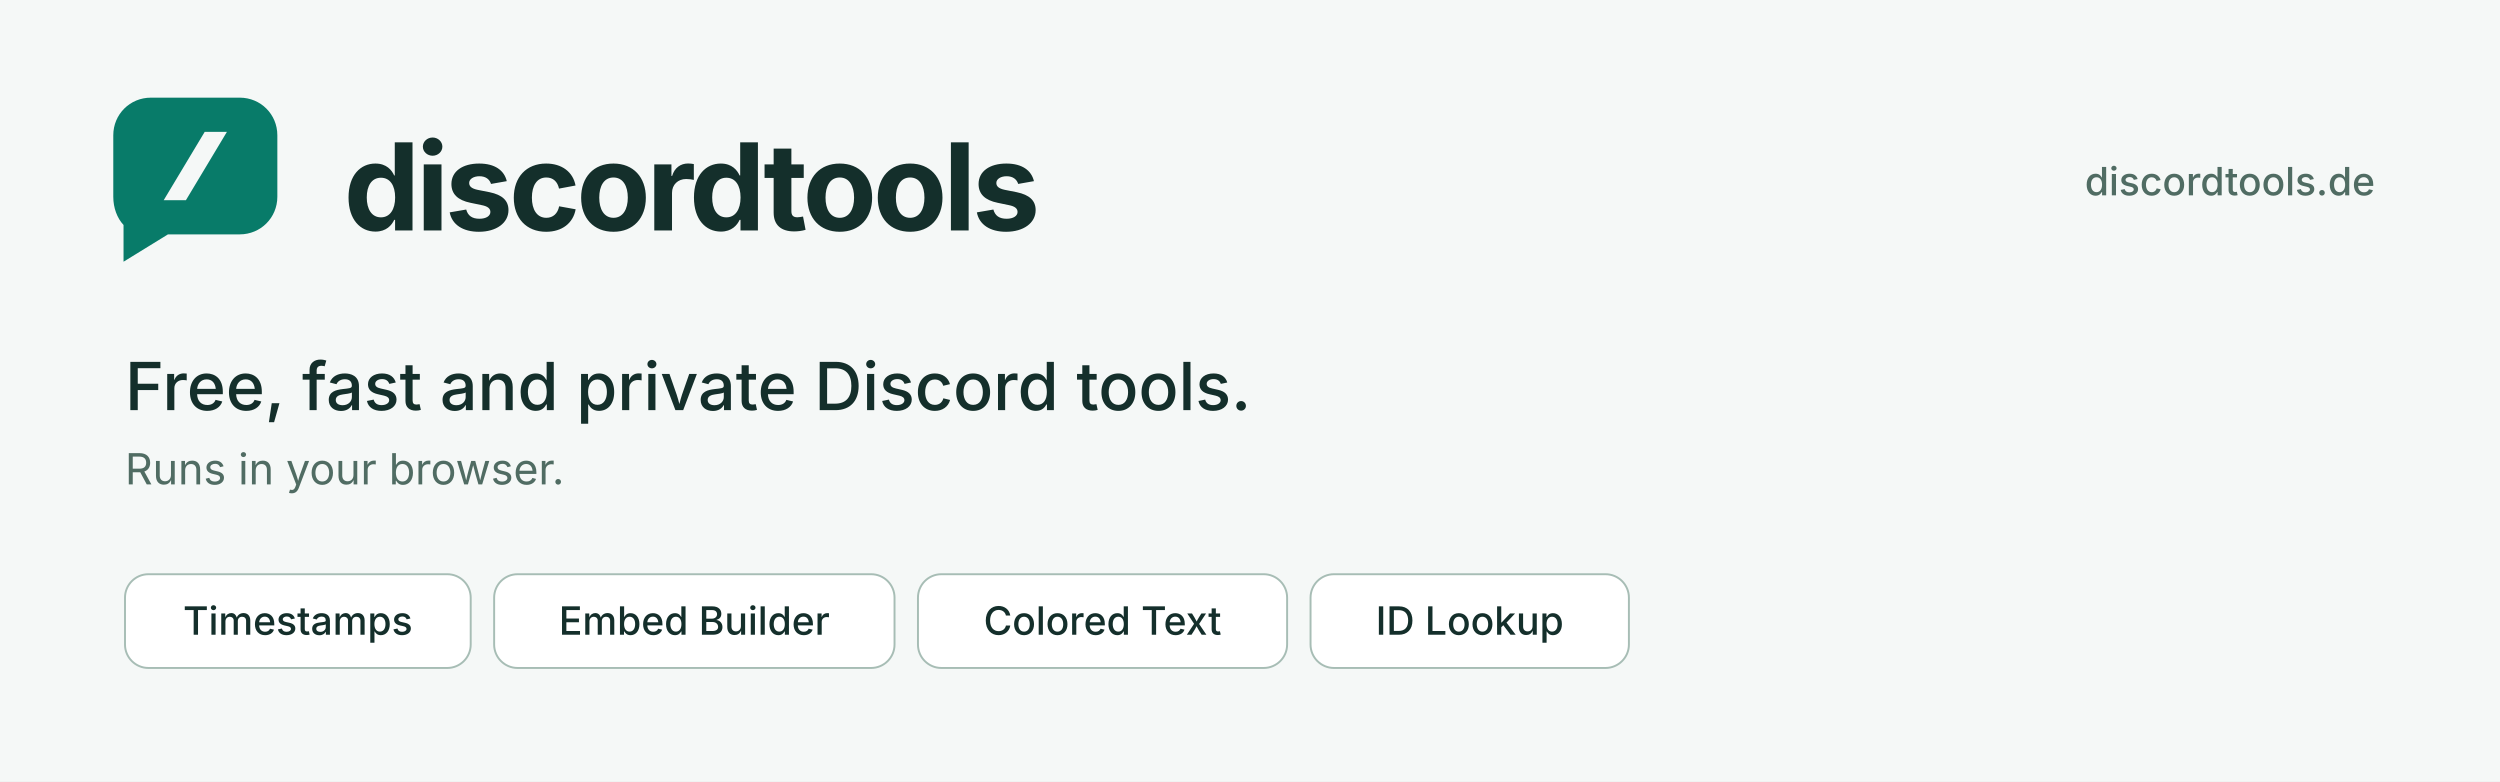
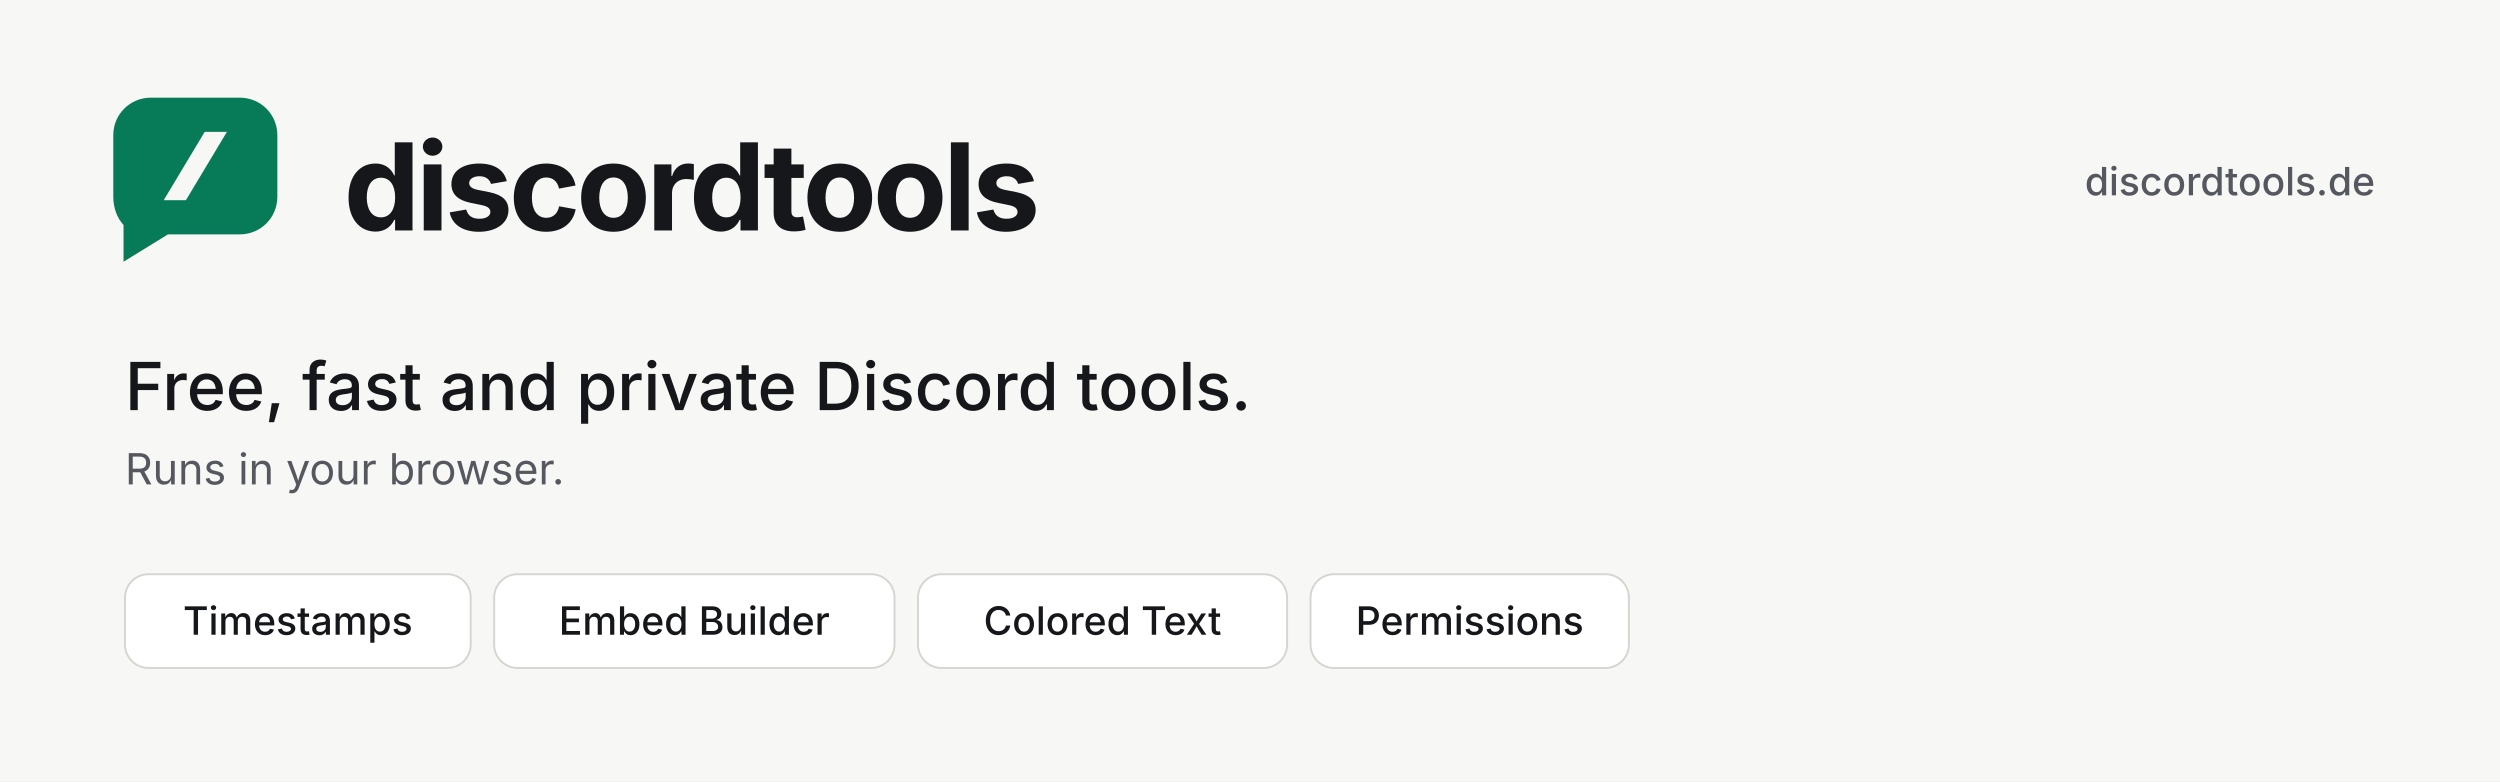
<svg xmlns="http://www.w3.org/2000/svg" width="1280" height="400" viewBox="0 0 1280 400" role="img" aria-labelledby="title desc">
-   <rect width="1280" height="400" fill="#F5F8F7" />
-   <path transform="translate(44 36) scale(0.21875)" fill="#087B69" fill-rule="evenodd" d="M152 64H360C409 64 448 103 448 152V296C448 345 409 384 360 384H192L88 448V362C73 346 64 322 64 296V152C64 103 103 64 152 64ZM278 144L182 304H234L330 144Z" />
+   <rect width="1280" height="400" fill="#F7F7F5" />
+   <path transform="translate(44 36) scale(0.21875)" fill="#077A57" fill-rule="evenodd" d="M152 64H360C409 64 448 103 448 152V296C448 345 409 384 360 384H192L88 448V362C73 346 64 322 64 296V152C64 103 103 64 152 64ZM278 144L182 304H234L330 144Z" />
  <g font-family="Inter, system-ui, sans-serif">
-     <text x="176" y="118" fill="#142F2B" font-size="62" font-weight="700" letter-spacing="-2">discordtools</text>
-     <text x="1216" y="100" fill="#506C63" font-size="20" font-weight="500" text-anchor="end">discordtools.de</text>
-     <text x="64" y="210" fill="#142F2B" font-size="34" font-weight="500">Free, fast and private Discord tools.</text>
-     <text x="64" y="248" fill="#506C63" font-size="22" font-weight="400">Runs in your browser.</text>
-     <rect x="64" y="294" width="177" height="48" rx="12" fill="#FFFFFF" stroke="#A7BDB5" />
-     <text x="152.5" y="325" fill="#142F2B" font-size="20" font-weight="500" text-anchor="middle">Timestamps</text>
-     <rect x="253" y="294" width="205" height="48" rx="12" fill="#FFFFFF" stroke="#A7BDB5" />
-     <text x="355.5" y="325" fill="#142F2B" font-size="20" font-weight="500" text-anchor="middle">Embed Builder</text>
-     <rect x="470" y="294" width="189" height="48" rx="12" fill="#FFFFFF" stroke="#A7BDB5" />
-     <text x="564.5" y="325" fill="#142F2B" font-size="20" font-weight="500" text-anchor="middle">Colored Text</text>
-     <rect x="671" y="294" width="163" height="48" rx="12" fill="#FFFFFF" stroke="#A7BDB5" />
-     <text x="752.5" y="325" fill="#142F2B" font-size="20" font-weight="500" text-anchor="middle">ID Lookup</text>
+     <text x="176" y="118" fill="#16171A" font-size="62" font-weight="700" letter-spacing="-2">discordtools</text>
+     <text x="1216" y="100" fill="#55585F" font-size="20" font-weight="500" text-anchor="end">discordtools.de</text>
+     <text x="64" y="210" fill="#16171A" font-size="34" font-weight="500">Free, fast and private Discord tools.</text>
+     <text x="64" y="248" fill="#55585F" font-size="22" font-weight="400">Runs in your browser.</text>
+     <rect x="64" y="294" width="177" height="48" rx="12" fill="#FFFFFF" stroke="#D6D6D0" />
+     <text x="152.5" y="325" fill="#16171A" font-size="20" font-weight="500" text-anchor="middle">Timestamps</text>
+     <rect x="253" y="294" width="205" height="48" rx="12" fill="#FFFFFF" stroke="#D6D6D0" />
+     <text x="355.5" y="325" fill="#16171A" font-size="20" font-weight="500" text-anchor="middle">Embed Builder</text>
+     <rect x="470" y="294" width="189" height="48" rx="12" fill="#FFFFFF" stroke="#D6D6D0" />
+     <text x="564.5" y="325" fill="#16171A" font-size="20" font-weight="500" text-anchor="middle">Colored Text</text>
+     <rect x="671" y="294" width="163" height="48" rx="12" fill="#FFFFFF" stroke="#D6D6D0" />
+     <text x="752.5" y="325" fill="#16171A" font-size="20" font-weight="500" text-anchor="middle">Permissions</text>
  </g>
</svg>
